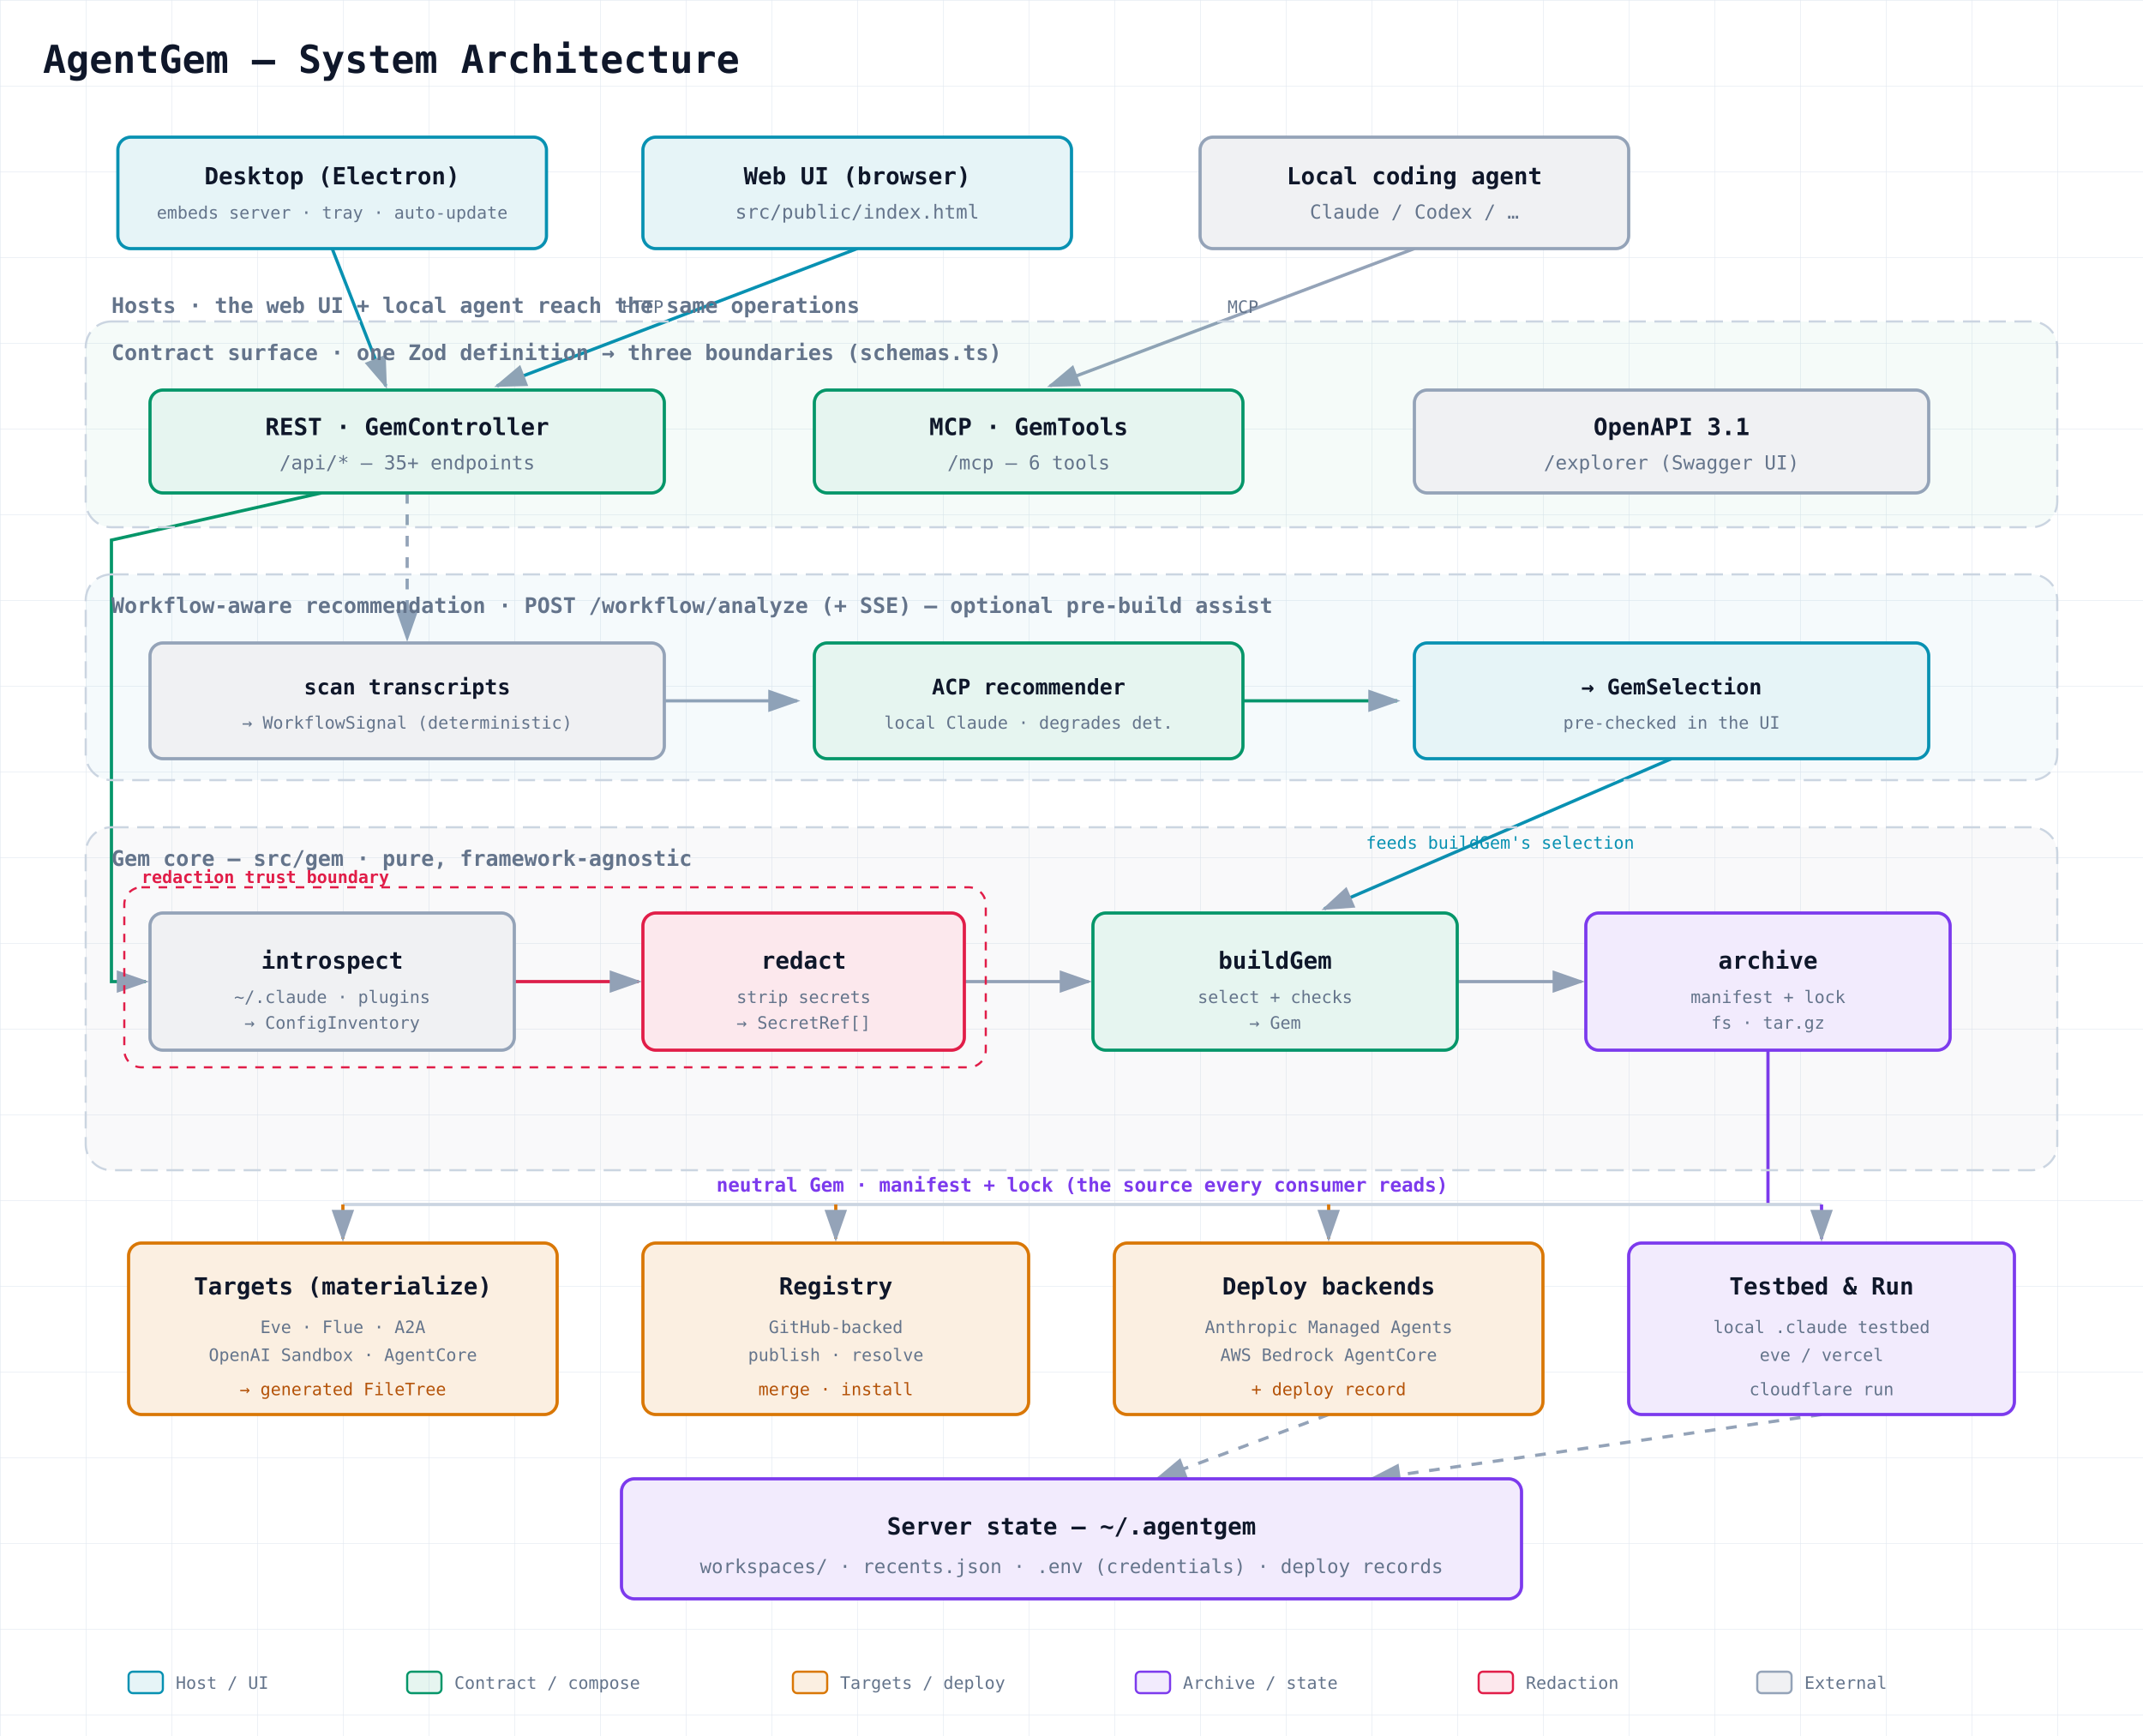
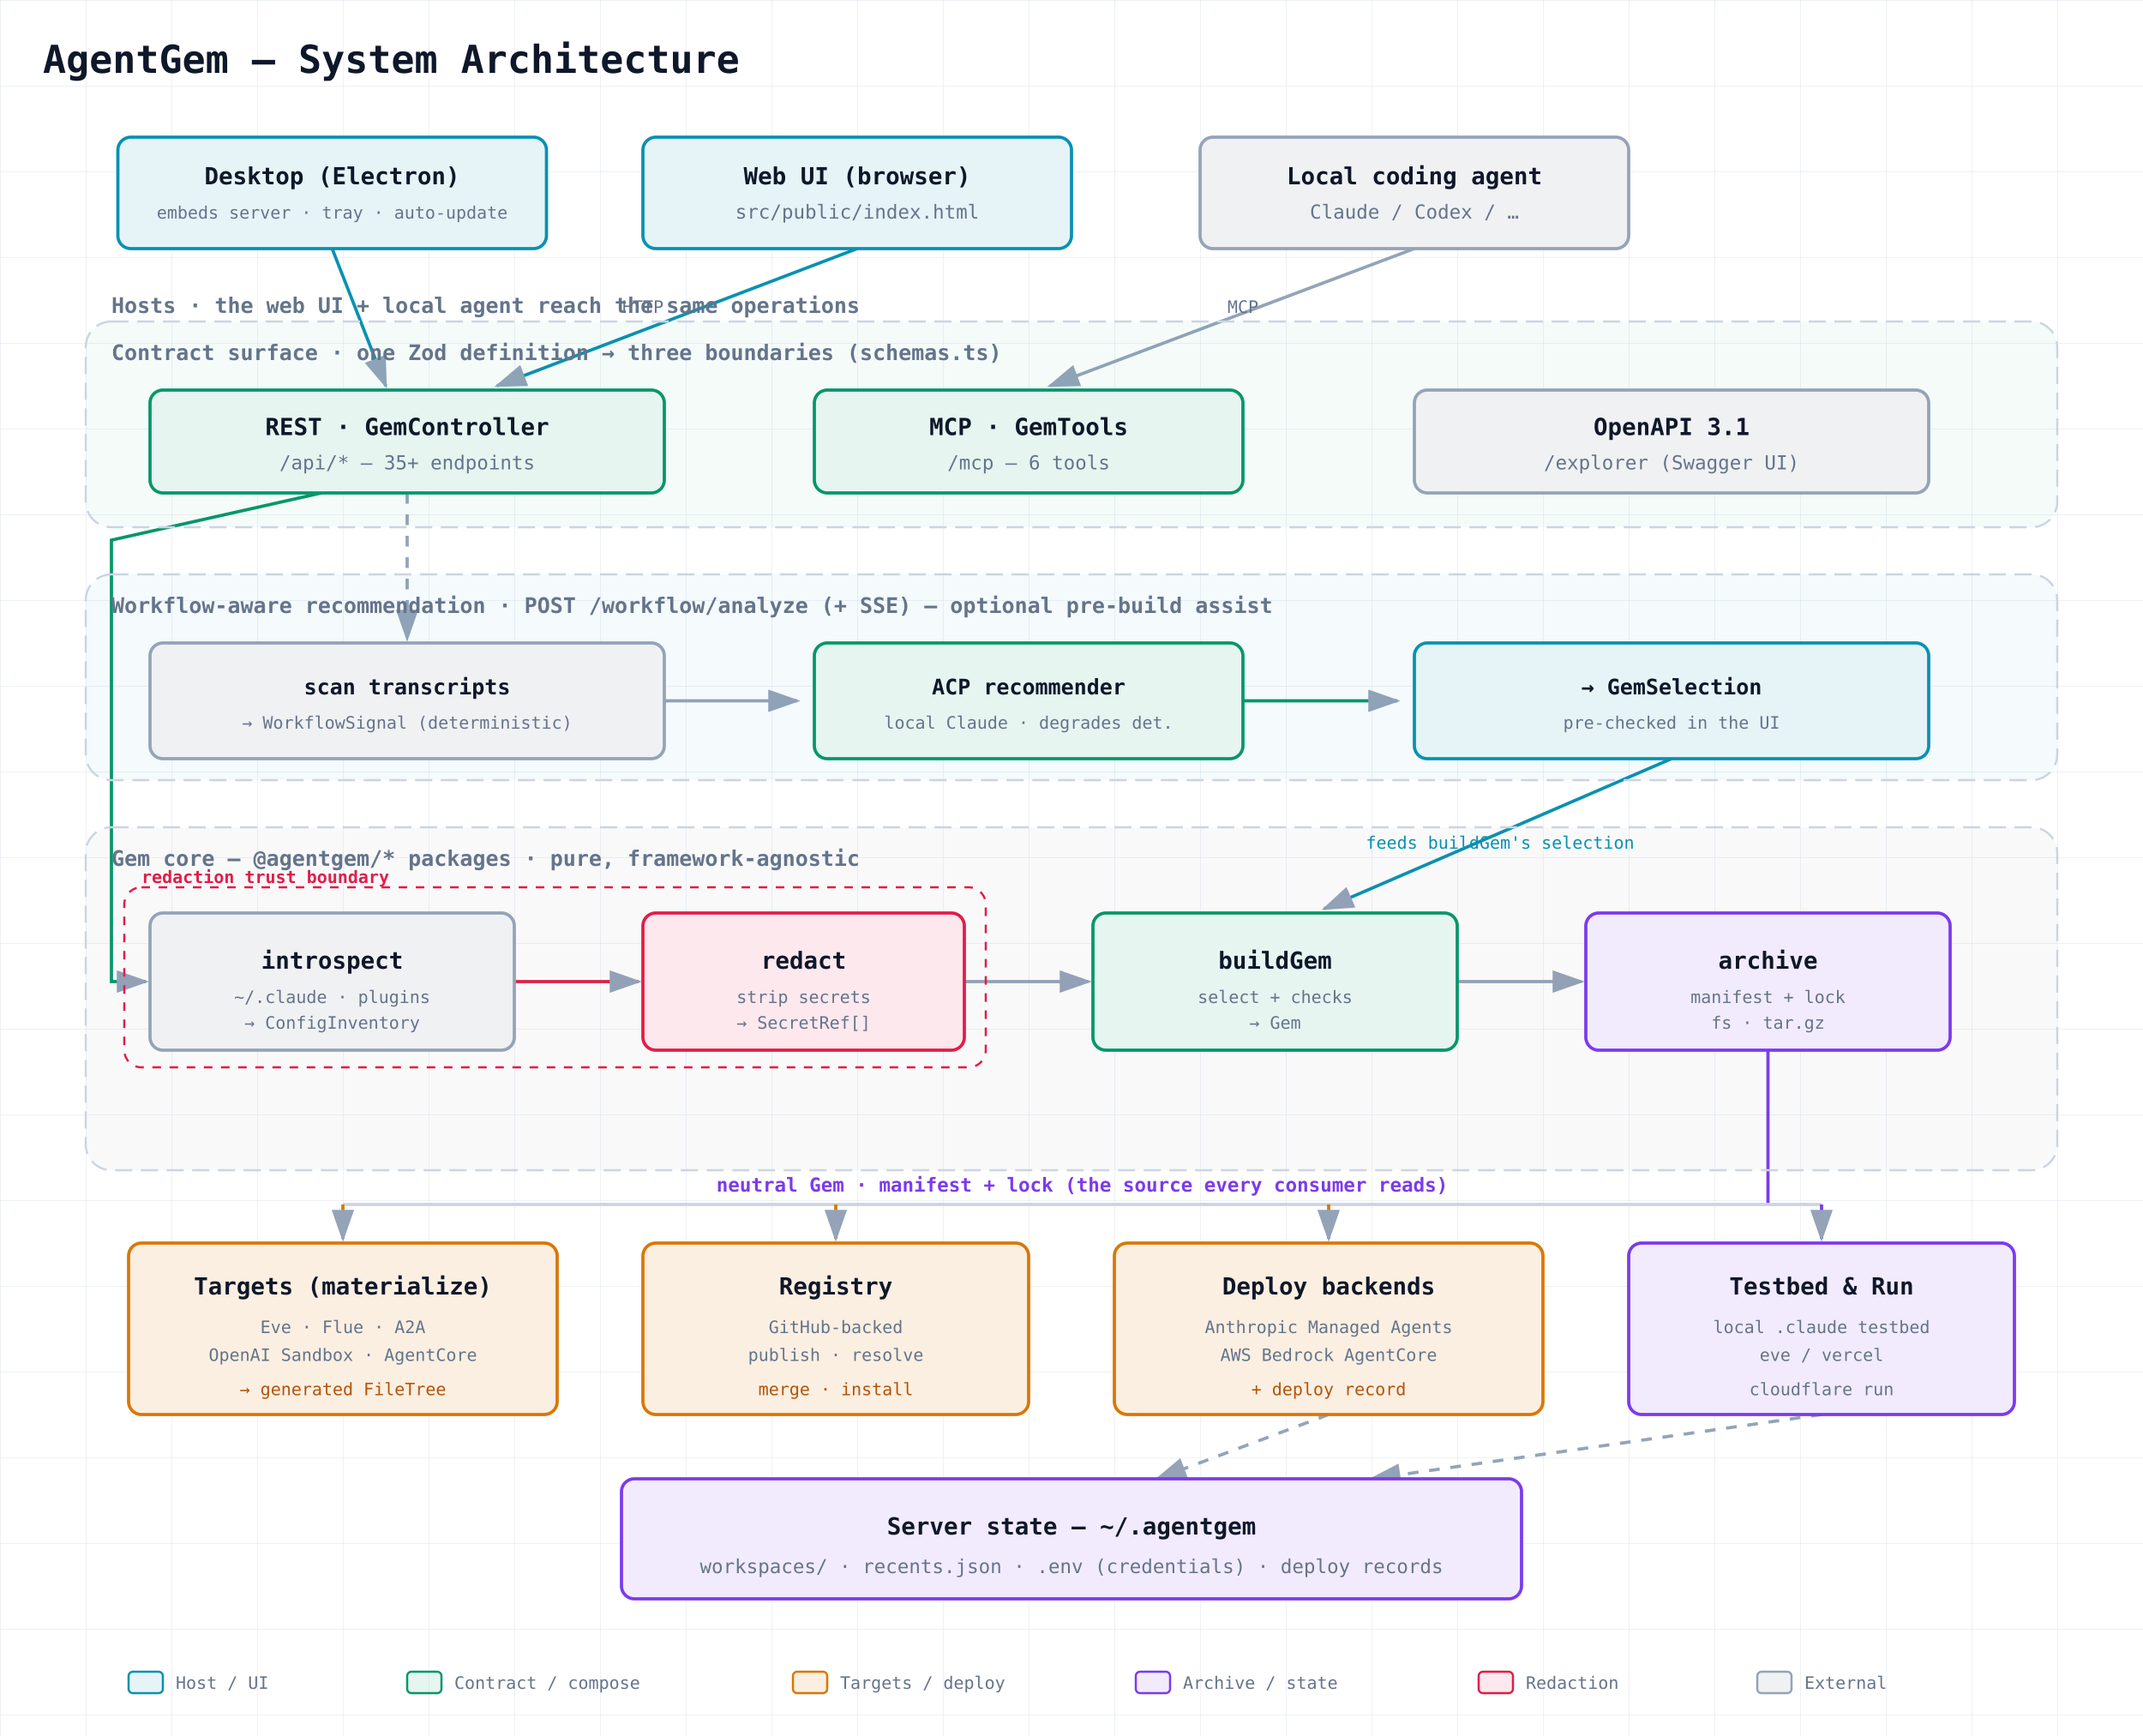
<svg xmlns="http://www.w3.org/2000/svg" viewBox="0 0 1000 810" font-family="'JetBrains Mono', ui-monospace, SFMono-Regular, Menlo, monospace">
  <defs>
    <marker id="arrowhead" markerWidth="10" markerHeight="7" refX="9" refY="3.5" orient="auto">
      <polygon points="0 0, 10 3.5, 0 7" fill="#94a3b8" />
    </marker>
    <pattern id="grid" width="40" height="40" patternUnits="userSpaceOnUse">
      <path d="M 40 0 L 0 0 0 40" fill="none" stroke="#e2e8f0" stroke-width="0.5" />
    </pattern>
  </defs>
  <rect x="0" y="0" width="1000" height="810" fill="#ffffff" />
  <rect x="0" y="0" width="1000" height="810" fill="url(#grid)" />
  <text x="20" y="34" fill="#0f172a" font-size="18" font-weight="700">AgentGem — System Architecture</text>
  <line x1="155" y1="116" x2="180" y2="180" stroke="#0891b2" stroke-width="1.5" marker-end="url(#arrowhead)" />
  <line x1="400" y1="116" x2="232" y2="180" stroke="#0891b2" stroke-width="1.5" marker-end="url(#arrowhead)" />
  <line x1="660" y1="116" x2="490" y2="180" stroke="#94a3b8" stroke-width="1.5" marker-end="url(#arrowhead)" />
  <line x1="190" y1="230" x2="190" y2="298" stroke="#94a3b8" stroke-width="1.5" stroke-dasharray="5,5" marker-end="url(#arrowhead)" />
  <line x1="310" y1="327" x2="372" y2="327" stroke="#94a3b8" stroke-width="1.5" marker-end="url(#arrowhead)" />
  <line x1="580" y1="327" x2="652" y2="327" stroke="#059669" stroke-width="1.5" marker-end="url(#arrowhead)" />
  <line x1="780" y1="354" x2="618" y2="424" stroke="#0891b2" stroke-width="1.5" marker-end="url(#arrowhead)" />
  <polyline points="150,230 52,252 52,458 68,458" fill="none" stroke="#059669" stroke-width="1.5" marker-end="url(#arrowhead)" />
  <line x1="240" y1="458" x2="298" y2="458" stroke="#e11d48" stroke-width="1.5" marker-end="url(#arrowhead)" />
  <line x1="450" y1="458" x2="508" y2="458" stroke="#94a3b8" stroke-width="1.5" marker-end="url(#arrowhead)" />
  <line x1="680" y1="458" x2="738" y2="458" stroke="#94a3b8" stroke-width="1.5" marker-end="url(#arrowhead)" />
  <line x1="825" y1="490" x2="825" y2="562" stroke="#7c3aed" stroke-width="1.5" />
  <line x1="160" y1="562" x2="850" y2="562" stroke="#cbd5e1" stroke-width="1.5" />
  <line x1="160" y1="562" x2="160" y2="578" stroke="#d97706" stroke-width="1.5" marker-end="url(#arrowhead)" />
  <line x1="390" y1="562" x2="390" y2="578" stroke="#d97706" stroke-width="1.5" marker-end="url(#arrowhead)" />
  <line x1="620" y1="562" x2="620" y2="578" stroke="#d97706" stroke-width="1.5" marker-end="url(#arrowhead)" />
  <line x1="850" y1="562" x2="850" y2="578" stroke="#7c3aed" stroke-width="1.5" marker-end="url(#arrowhead)" />
  <line x1="620" y1="660" x2="540" y2="690" stroke="#94a3b8" stroke-width="1.5" stroke-dasharray="5,5" marker-end="url(#arrowhead)" />
  <line x1="850" y1="660" x2="640" y2="690" stroke="#94a3b8" stroke-width="1.5" stroke-dasharray="5,5" marker-end="url(#arrowhead)" />
  <rect x="40" y="150" width="920" height="96" rx="12" fill="rgba(5, 150, 105, 0.04)" stroke="#cbd5e1" stroke-width="1" stroke-dasharray="8,4" />
  <rect x="40" y="268" width="920" height="96" rx="12" fill="rgba(8, 145, 178, 0.04)" stroke="#cbd5e1" stroke-width="1" stroke-dasharray="8,4" />
  <rect x="40" y="386" width="920" height="160" rx="12" fill="rgba(100, 116, 139, 0.04)" stroke="#cbd5e1" stroke-width="1" stroke-dasharray="8,4" />
  <rect x="58" y="414" width="402" height="84" rx="8" fill="none" stroke="#e11d48" stroke-width="1" stroke-dasharray="4,4" />
  <rect x="55" y="64" width="200" height="52" rx="6" fill="#ffffff" />
  <rect x="55" y="64" width="200" height="52" rx="6" fill="rgba(8, 145, 178, 0.10)" stroke="#0891b2" stroke-width="1.5" />
  <rect x="300" y="64" width="200" height="52" rx="6" fill="#ffffff" />
  <rect x="300" y="64" width="200" height="52" rx="6" fill="rgba(8, 145, 178, 0.10)" stroke="#0891b2" stroke-width="1.5" />
  <rect x="560" y="64" width="200" height="52" rx="6" fill="#ffffff" />
  <rect x="560" y="64" width="200" height="52" rx="6" fill="rgba(100, 116, 139, 0.10)" stroke="#94a3b8" stroke-width="1.5" />
  <rect x="70" y="182" width="240" height="48" rx="6" fill="#ffffff" />
  <rect x="70" y="182" width="240" height="48" rx="6" fill="rgba(5, 150, 105, 0.10)" stroke="#059669" stroke-width="1.5" />
  <rect x="380" y="182" width="200" height="48" rx="6" fill="#ffffff" />
  <rect x="380" y="182" width="200" height="48" rx="6" fill="rgba(5, 150, 105, 0.10)" stroke="#059669" stroke-width="1.5" />
  <rect x="660" y="182" width="240" height="48" rx="6" fill="#ffffff" />
  <rect x="660" y="182" width="240" height="48" rx="6" fill="rgba(100, 116, 139, 0.10)" stroke="#94a3b8" stroke-width="1.5" />
  <rect x="70" y="300" width="240" height="54" rx="6" fill="#ffffff" />
  <rect x="70" y="300" width="240" height="54" rx="6" fill="rgba(100, 116, 139, 0.10)" stroke="#94a3b8" stroke-width="1.5" />
  <rect x="380" y="300" width="200" height="54" rx="6" fill="#ffffff" />
  <rect x="380" y="300" width="200" height="54" rx="6" fill="rgba(5, 150, 105, 0.10)" stroke="#059669" stroke-width="1.5" />
  <rect x="660" y="300" width="240" height="54" rx="6" fill="#ffffff" />
  <rect x="660" y="300" width="240" height="54" rx="6" fill="rgba(8, 145, 178, 0.10)" stroke="#0891b2" stroke-width="1.5" />
  <rect x="70" y="426" width="170" height="64" rx="6" fill="#ffffff" />
  <rect x="70" y="426" width="170" height="64" rx="6" fill="rgba(100, 116, 139, 0.10)" stroke="#94a3b8" stroke-width="1.5" />
  <rect x="300" y="426" width="150" height="64" rx="6" fill="#ffffff" />
  <rect x="300" y="426" width="150" height="64" rx="6" fill="rgba(225, 29, 72, 0.10)" stroke="#e11d48" stroke-width="1.5" />
  <rect x="510" y="426" width="170" height="64" rx="6" fill="#ffffff" />
  <rect x="510" y="426" width="170" height="64" rx="6" fill="rgba(5, 150, 105, 0.10)" stroke="#059669" stroke-width="1.5" />
  <rect x="740" y="426" width="170" height="64" rx="6" fill="#ffffff" />
  <rect x="740" y="426" width="170" height="64" rx="6" fill="rgba(124, 58, 237, 0.10)" stroke="#7c3aed" stroke-width="1.5" />
  <rect x="60" y="580" width="200" height="80" rx="6" fill="#ffffff" />
  <rect x="60" y="580" width="200" height="80" rx="6" fill="rgba(217, 119, 6, 0.12)" stroke="#d97706" stroke-width="1.5" />
  <rect x="300" y="580" width="180" height="80" rx="6" fill="#ffffff" />
  <rect x="300" y="580" width="180" height="80" rx="6" fill="rgba(217, 119, 6, 0.12)" stroke="#d97706" stroke-width="1.5" />
  <rect x="520" y="580" width="200" height="80" rx="6" fill="#ffffff" />
  <rect x="520" y="580" width="200" height="80" rx="6" fill="rgba(217, 119, 6, 0.12)" stroke="#d97706" stroke-width="1.5" />
  <rect x="760" y="580" width="180" height="80" rx="6" fill="#ffffff" />
  <rect x="760" y="580" width="180" height="80" rx="6" fill="rgba(124, 58, 237, 0.10)" stroke="#7c3aed" stroke-width="1.5" />
  <rect x="290" y="690" width="420" height="56" rx="6" fill="#ffffff" />
  <rect x="290" y="690" width="420" height="56" rx="6" fill="rgba(124, 58, 237, 0.10)" stroke="#7c3aed" stroke-width="1.5" />
  <text x="52" y="146" fill="#64748b" font-size="10" font-weight="600">Hosts · the web UI + local agent reach the same operations</text>
  <text x="52" y="168" fill="#64748b" font-size="10" font-weight="600">Contract surface · one Zod definition → three boundaries (schemas.ts)</text>
  <text x="52" y="286" fill="#64748b" font-size="10" font-weight="600">Workflow-aware recommendation · POST /workflow/analyze (+ SSE) — optional pre-build assist</text>
-   <text x="52" y="404" fill="#64748b" font-size="10" font-weight="600">Gem core — src/gem · pure, framework-agnostic</text>
+   <text x="52" y="404" fill="#64748b" font-size="10" font-weight="600">Gem core — @agentgem/* packages · pure, framework-agnostic</text>
  <text x="66" y="412" fill="#e11d48" font-size="8" font-weight="600">redaction trust boundary</text>
  <text x="155" y="86" fill="#0f172a" font-size="11" font-weight="600" text-anchor="middle">Desktop (Electron)</text>
  <text x="155" y="102" fill="#64748b" font-size="8" text-anchor="middle">embeds server · tray · auto-update</text>
  <text x="400" y="86" fill="#0f172a" font-size="11" font-weight="600" text-anchor="middle">Web UI (browser)</text>
  <text x="400" y="102" fill="#64748b" font-size="9" text-anchor="middle">src/public/index.html</text>
  <text x="660" y="86" fill="#0f172a" font-size="11" font-weight="600" text-anchor="middle">Local coding agent</text>
  <text x="660" y="102" fill="#64748b" font-size="9" text-anchor="middle">Claude / Codex / …</text>
  <text x="190" y="203" fill="#0f172a" font-size="11" font-weight="600" text-anchor="middle">REST · GemController</text>
  <text x="190" y="219" fill="#64748b" font-size="9" text-anchor="middle">/api/* — 35+ endpoints</text>
  <text x="480" y="203" fill="#0f172a" font-size="11" font-weight="600" text-anchor="middle">MCP · GemTools</text>
  <text x="480" y="219" fill="#64748b" font-size="9" text-anchor="middle">/mcp — 6 tools</text>
  <text x="780" y="203" fill="#0f172a" font-size="11" font-weight="600" text-anchor="middle">OpenAPI 3.1</text>
  <text x="780" y="219" fill="#64748b" font-size="9" text-anchor="middle">/explorer (Swagger UI)</text>
  <text x="190" y="324" fill="#0f172a" font-size="10" font-weight="600" text-anchor="middle">scan transcripts</text>
  <text x="190" y="340" fill="#64748b" font-size="8" text-anchor="middle">→ WorkflowSignal (deterministic)</text>
  <text x="480" y="324" fill="#0f172a" font-size="10" font-weight="600" text-anchor="middle">ACP recommender</text>
  <text x="480" y="340" fill="#64748b" font-size="8" text-anchor="middle">local Claude · degrades det.</text>
  <text x="780" y="324" fill="#0f172a" font-size="10" font-weight="600" text-anchor="middle">→ GemSelection</text>
  <text x="780" y="340" fill="#64748b" font-size="8" text-anchor="middle">pre-checked in the UI</text>
  <text x="700" y="396" fill="#0891b2" font-size="8" text-anchor="middle">feeds buildGem's selection</text>
  <text x="155" y="452" fill="#0f172a" font-size="11" font-weight="600" text-anchor="middle">introspect</text>
  <text x="155" y="468" fill="#64748b" font-size="8" text-anchor="middle">~/.claude · plugins</text>
  <text x="155" y="480" fill="#64748b" font-size="8" text-anchor="middle">→ ConfigInventory</text>
  <text x="375" y="452" fill="#0f172a" font-size="11" font-weight="600" text-anchor="middle">redact</text>
  <text x="375" y="468" fill="#64748b" font-size="8" text-anchor="middle">strip secrets</text>
  <text x="375" y="480" fill="#64748b" font-size="8" text-anchor="middle">→ SecretRef[]</text>
  <text x="595" y="452" fill="#0f172a" font-size="11" font-weight="600" text-anchor="middle">buildGem</text>
  <text x="595" y="468" fill="#64748b" font-size="8" text-anchor="middle">select + checks</text>
  <text x="595" y="480" fill="#64748b" font-size="8" text-anchor="middle">→ Gem</text>
  <text x="825" y="452" fill="#0f172a" font-size="11" font-weight="600" text-anchor="middle">archive</text>
  <text x="825" y="468" fill="#64748b" font-size="8" text-anchor="middle">manifest + lock</text>
  <text x="825" y="480" fill="#64748b" font-size="8" text-anchor="middle">fs · tar.gz</text>
  <text x="505" y="556" fill="#7c3aed" font-size="9" text-anchor="middle" font-weight="600">neutral Gem · manifest + lock (the source every consumer reads)</text>
  <text x="160" y="604" fill="#0f172a" font-size="11" font-weight="600" text-anchor="middle">Targets (materialize)</text>
  <text x="160" y="622" fill="#64748b" font-size="8" text-anchor="middle">Eve · Flue · A2A</text>
  <text x="160" y="635" fill="#64748b" font-size="8" text-anchor="middle">OpenAI Sandbox · AgentCore</text>
  <text x="160" y="651" fill="#b45309" font-size="8" text-anchor="middle">→ generated FileTree</text>
  <text x="390" y="604" fill="#0f172a" font-size="11" font-weight="600" text-anchor="middle">Registry</text>
  <text x="390" y="622" fill="#64748b" font-size="8" text-anchor="middle">GitHub-backed</text>
  <text x="390" y="635" fill="#64748b" font-size="8" text-anchor="middle">publish · resolve</text>
  <text x="390" y="651" fill="#b45309" font-size="8" text-anchor="middle">merge · install</text>
  <text x="620" y="604" fill="#0f172a" font-size="11" font-weight="600" text-anchor="middle">Deploy backends</text>
  <text x="620" y="622" fill="#64748b" font-size="8" text-anchor="middle">Anthropic Managed Agents</text>
  <text x="620" y="635" fill="#64748b" font-size="8" text-anchor="middle">AWS Bedrock AgentCore</text>
  <text x="620" y="651" fill="#b45309" font-size="8" text-anchor="middle">+ deploy record</text>
  <text x="850" y="604" fill="#0f172a" font-size="11" font-weight="600" text-anchor="middle">Testbed &amp; Run</text>
  <text x="850" y="622" fill="#64748b" font-size="8" text-anchor="middle">local .claude testbed</text>
  <text x="850" y="635" fill="#64748b" font-size="8" text-anchor="middle">eve / vercel</text>
  <text x="850" y="651" fill="#64748b" font-size="8" text-anchor="middle">cloudflare run</text>
  <text x="500" y="716" fill="#0f172a" font-size="11" font-weight="600" text-anchor="middle">Server state — ~/.agentgem</text>
  <text x="500" y="734" fill="#64748b" font-size="9" text-anchor="middle">workspaces/ · recents.json · .env (credentials) · deploy records</text>
  <text x="300" y="146" fill="#64748b" font-size="8" text-anchor="middle">HTTP</text>
  <text x="580" y="146" fill="#64748b" font-size="8" text-anchor="middle">MCP</text>
  <rect x="60" y="780" width="16" height="10" rx="2" fill="rgba(8, 145, 178, 0.10)" stroke="#0891b2" stroke-width="1" />
  <text x="82" y="788" fill="#64748b" font-size="8">Host / UI</text>
  <rect x="190" y="780" width="16" height="10" rx="2" fill="rgba(5, 150, 105, 0.10)" stroke="#059669" stroke-width="1" />
  <text x="212" y="788" fill="#64748b" font-size="8">Contract / compose</text>
  <rect x="370" y="780" width="16" height="10" rx="2" fill="rgba(217, 119, 6, 0.12)" stroke="#d97706" stroke-width="1" />
  <text x="392" y="788" fill="#64748b" font-size="8">Targets / deploy</text>
  <rect x="530" y="780" width="16" height="10" rx="2" fill="rgba(124, 58, 237, 0.10)" stroke="#7c3aed" stroke-width="1" />
  <text x="552" y="788" fill="#64748b" font-size="8">Archive / state</text>
  <rect x="690" y="780" width="16" height="10" rx="2" fill="rgba(225, 29, 72, 0.10)" stroke="#e11d48" stroke-width="1" />
  <text x="712" y="788" fill="#64748b" font-size="8">Redaction</text>
  <rect x="820" y="780" width="16" height="10" rx="2" fill="rgba(100, 116, 139, 0.10)" stroke="#94a3b8" stroke-width="1" />
  <text x="842" y="788" fill="#64748b" font-size="8">External</text>
</svg>
